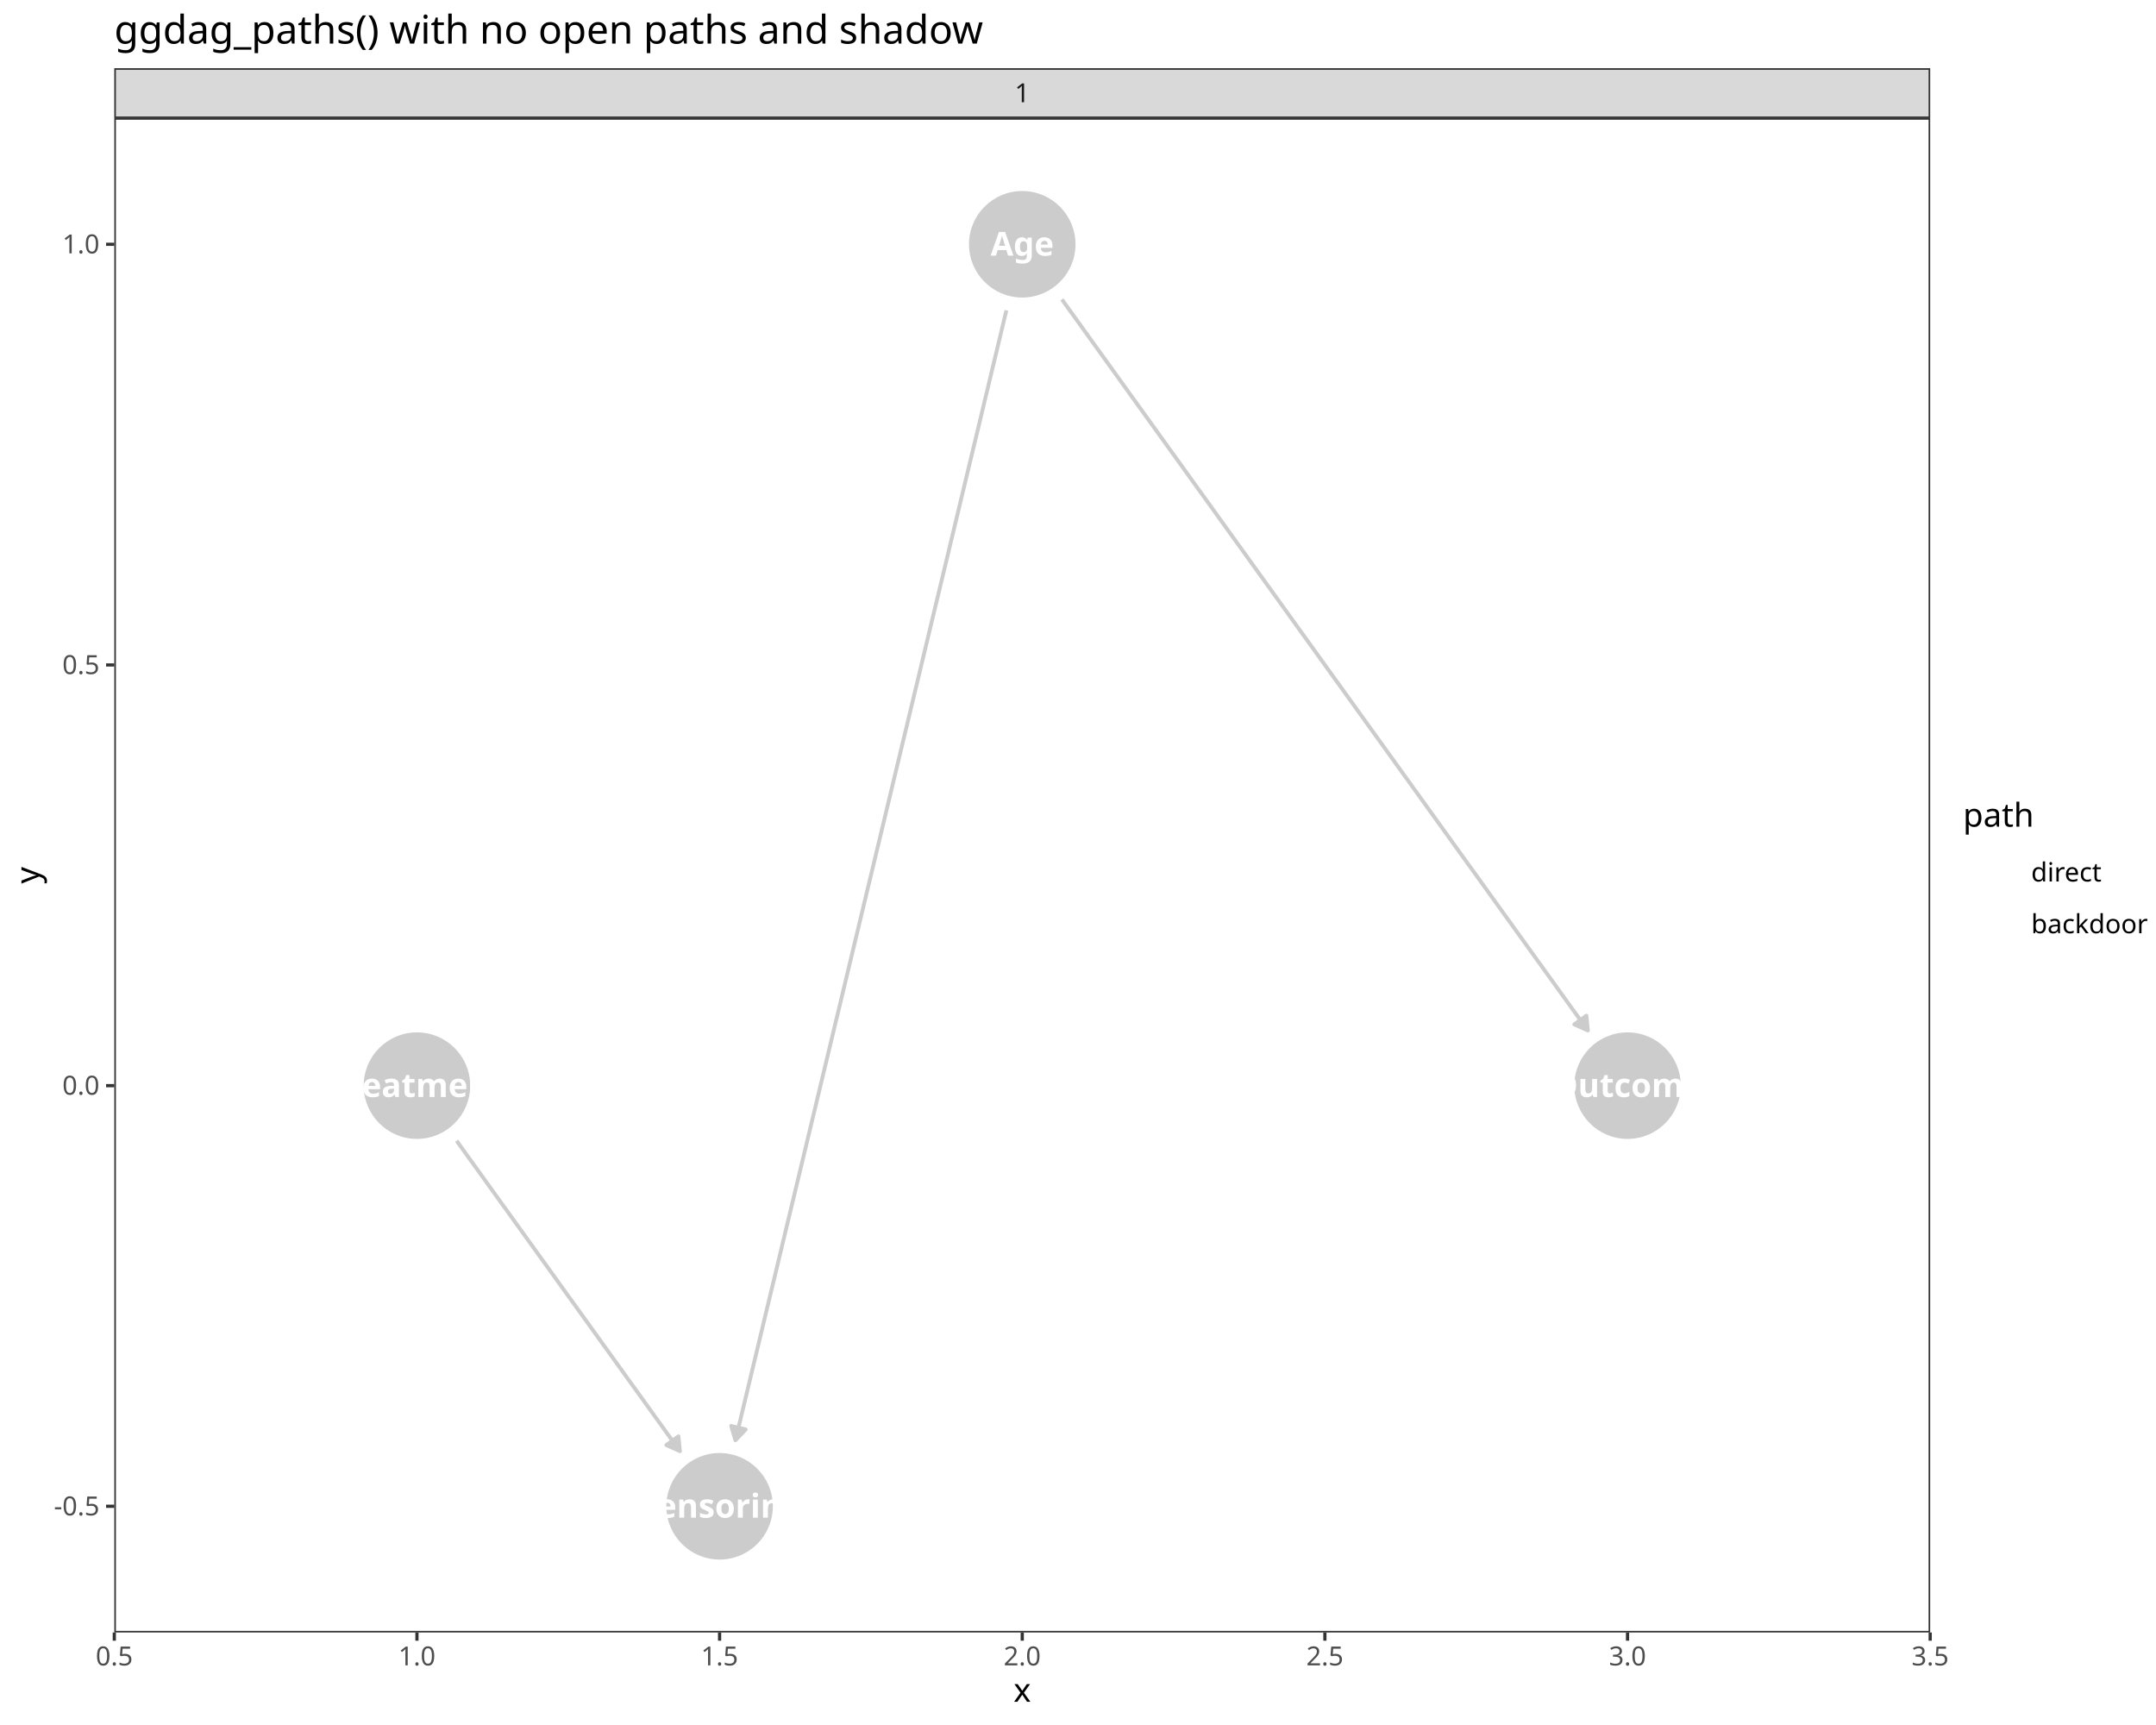
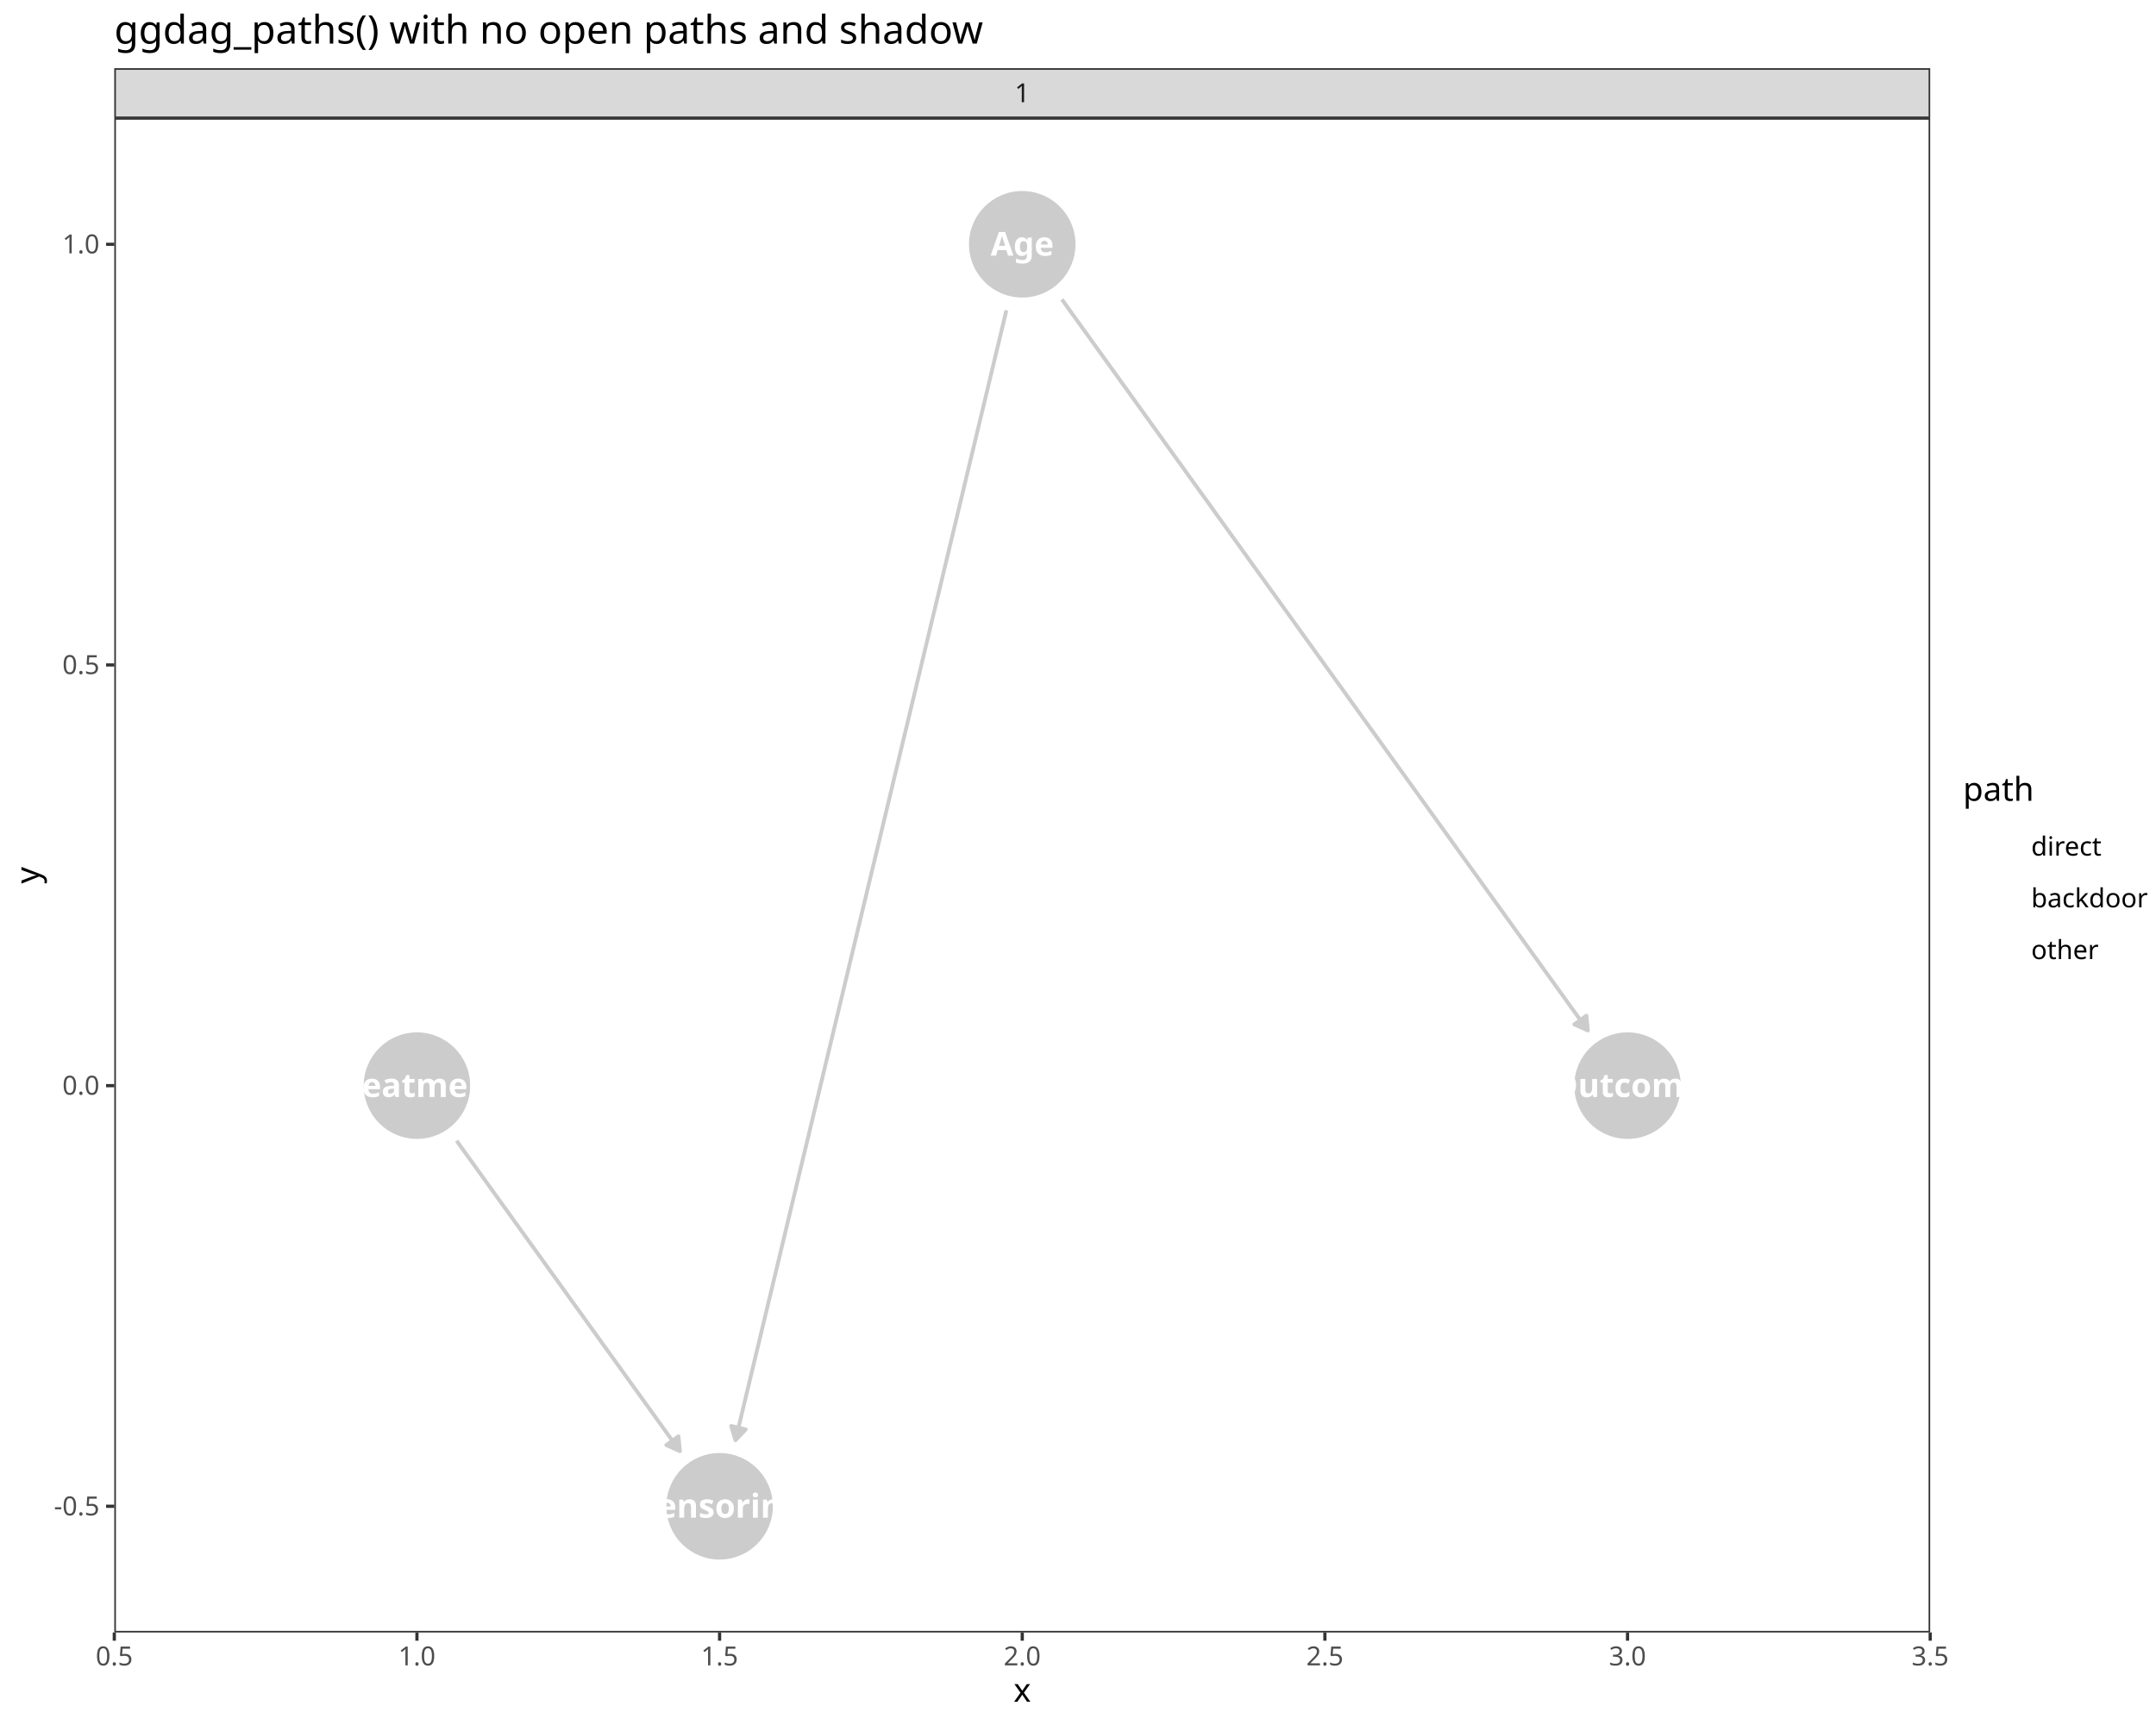
<svg xmlns="http://www.w3.org/2000/svg" class="svglite" data-engine-version="2.0" width="720.00pt" height="576.00pt" viewBox="0 0 720.00 576.00">
  <defs>
    <style type="text/css">
    .svglite line, .svglite polyline, .svglite polygon, .svglite path, .svglite rect, .svglite circle {
      fill: none;
      stroke: #000000;
      stroke-linecap: round;
      stroke-linejoin: round;
      stroke-miterlimit: 10.00;
    }
  </style>
  </defs>
  <rect width="100%" height="100%" style="stroke: none; fill: #FFFFFF;" />
  <defs>
    <clipPath id="cpMC4wMHw3MjAuMDB8MC4wMHw1NzYuMDA=">
      <rect x="0.00" y="0.00" width="720.00" height="576.00" />
    </clipPath>
  </defs>
  <g clip-path="url(#cpMC4wMHw3MjAuMDB8MC4wMHw1NzYuMDA=)">
    <rect x="0.00" y="0.00" width="720.00" height="576.00" style="stroke-width: 1.07; stroke: #FFFFFF; fill: #FFFFFF;" />
  </g>
  <defs>
    <clipPath id="cpMzguMTd8NjQ0LjU5fDM5LjQzfDU0NS4xMQ==">
      <rect x="38.17" y="39.43" width="606.42" height="505.68" />
    </clipPath>
  </defs>
  <g clip-path="url(#cpMzguMTd8NjQ0LjU5fDM5LjQzfDU0NS4xMQ==)">
    <rect x="38.17" y="39.43" width="606.42" height="505.68" style="stroke-width: 1.07; stroke: none; fill: #FFFFFF;" />
    <polyline points="336.09,103.63 335.25,107.11 334.23,111.37 333.21,115.63 332.19,119.88 331.17,124.14 330.15,128.40 329.13,132.65 328.11,136.91 327.09,141.17 326.07,145.42 325.05,149.68 324.02,153.93 323.00,158.19 321.98,162.45 320.96,166.70 319.94,170.96 318.92,175.22 317.90,179.47 316.88,183.73 315.86,187.99 314.84,192.24 313.82,196.50 312.79,200.76 311.77,205.01 310.75,209.27 309.73,213.53 308.71,217.78 307.69,222.04 306.67,226.30 305.65,230.55 304.63,234.81 303.61,239.07 302.59,243.32 301.56,247.58 300.54,251.84 299.52,256.09 298.50,260.35 297.48,264.61 296.46,268.86 295.44,273.12 294.42,277.38 293.40,281.63 292.38,285.89 291.36,290.14 290.33,294.40 289.31,298.66 288.29,302.91 287.27,307.17 286.25,311.43 285.23,315.68 284.21,319.94 283.19,324.20 282.17,328.45 281.15,332.71 280.13,336.97 279.10,341.22 278.08,345.48 277.06,349.74 276.04,353.99 275.02,358.25 274.00,362.51 272.98,366.76 271.96,371.02 270.94,375.28 269.92,379.53 268.90,383.79 267.87,388.05 266.85,392.30 265.83,396.56 264.81,400.82 263.79,405.07 262.77,409.33 261.75,413.58 260.73,417.84 259.71,422.10 258.69,426.35 257.67,430.61 256.64,434.87 255.62,439.12 254.60,443.38 253.58,447.64 252.56,451.89 251.54,456.15 250.52,460.41 249.50,464.66 248.48,468.92 247.46,473.18 246.44,477.43 245.60,480.92 " style="stroke-width: 1.28; stroke: #CCCCCC; stroke-linecap: butt;" />
    <polygon points="244.18,476.14 245.60,480.92 249.03,477.31 " style="stroke-width: 1.28; stroke: #CCCCCC; stroke-linecap: butt; fill: #CCCCCC;" />
    <polyline points="354.63,99.98 355.67,101.44 357.71,104.28 359.76,107.11 361.80,109.95 363.84,112.79 365.88,115.63 367.92,118.46 369.97,121.30 372.01,124.14 374.05,126.98 376.09,129.81 378.13,132.65 380.18,135.49 382.22,138.33 384.26,141.17 386.30,144.00 388.34,146.84 390.38,149.68 392.43,152.52 394.47,155.35 396.51,158.19 398.55,161.03 400.59,163.87 402.64,166.70 404.68,169.54 406.72,172.38 408.76,175.22 410.80,178.06 412.84,180.89 414.89,183.73 416.93,186.57 418.97,189.41 421.01,192.24 423.05,195.08 425.10,197.92 427.14,200.76 429.18,203.59 431.22,206.43 433.26,209.27 435.30,212.11 437.35,214.95 439.39,217.78 441.43,220.62 443.47,223.46 445.51,226.30 447.56,229.13 449.60,231.97 451.64,234.81 453.68,237.65 455.72,240.48 457.76,243.32 459.81,246.16 461.85,249.00 463.89,251.84 465.93,254.67 467.97,257.51 470.02,260.35 472.06,263.19 474.10,266.02 476.14,268.86 478.18,271.70 480.22,274.54 482.27,277.38 484.31,280.21 486.35,283.05 488.39,285.89 490.43,288.73 492.48,291.56 494.52,294.40 496.56,297.24 498.60,300.08 500.64,302.91 502.68,305.75 504.73,308.59 506.77,311.43 508.81,314.27 510.85,317.10 512.89,319.94 514.94,322.78 516.98,325.62 519.02,328.45 521.06,331.29 523.10,334.13 525.14,336.97 527.19,339.80 529.23,342.64 530.28,344.10 " style="stroke-width: 1.28; stroke: #CCCCCC; stroke-linecap: butt;" />
    <polygon points="525.74,342.05 530.28,344.10 529.78,339.14 " style="stroke-width: 1.28; stroke: #CCCCCC; stroke-linecap: butt; fill: #CCCCCC;" />
    <polyline points="152.48,380.91 152.51,380.95 153.53,382.37 154.55,383.79 155.57,385.21 156.59,386.63 157.62,388.05 158.64,389.46 159.66,390.88 160.68,392.30 161.70,393.72 162.72,395.14 163.74,396.56 164.76,397.98 165.78,399.40 166.80,400.82 167.82,402.23 168.85,403.65 169.87,405.07 170.89,406.49 171.91,407.91 172.93,409.33 173.95,410.75 174.97,412.17 175.99,413.58 177.01,415.00 178.03,416.42 179.05,417.84 180.08,419.26 181.10,420.68 182.12,422.10 183.14,423.52 184.16,424.94 185.18,426.35 186.20,427.77 187.22,429.19 188.24,430.61 189.26,432.03 190.28,433.45 191.31,434.87 192.33,436.29 193.35,437.71 194.37,439.12 195.39,440.54 196.41,441.96 197.43,443.38 198.45,444.80 199.47,446.22 200.49,447.64 201.51,449.06 202.54,450.48 203.56,451.89 204.58,453.31 205.60,454.73 206.62,456.15 207.64,457.57 208.66,458.99 209.68,460.41 210.70,461.83 211.72,463.24 212.75,464.66 213.77,466.08 214.79,467.50 215.81,468.92 216.83,470.34 217.85,471.76 218.87,473.18 219.89,474.60 220.91,476.01 221.93,477.43 222.95,478.85 223.98,480.27 225.00,481.69 226.02,483.11 227.04,484.53 227.07,484.57 " style="stroke-width: 1.28; stroke: #CCCCCC; stroke-linecap: butt;" />
    <polygon points="222.52,482.52 227.07,484.57 226.57,479.61 " style="stroke-width: 1.28; stroke: #CCCCCC; stroke-linecap: butt; fill: #CCCCCC;" />
    <circle cx="341.38" cy="81.57" r="17.43" style="stroke-width: 0.71; stroke: #CCCCCC; fill: #CCCCCC;" />
    <circle cx="240.31" cy="502.97" r="17.43" style="stroke-width: 0.71; stroke: #CCCCCC; fill: #CCCCCC;" />
    <circle cx="543.52" cy="362.51" r="17.43" style="stroke-width: 0.71; stroke: #CCCCCC; fill: #CCCCCC;" />
    <circle cx="139.24" cy="362.51" r="17.43" style="stroke-width: 0.71; stroke: #CCCCCC; fill: #CCCCCC;" />
    <text x="341.38" y="85.37" text-anchor="middle" style="font-size: 11.04px; font-weight: bold; fill: #FFFFFF; font-family: sans;" textLength="19.65px" lengthAdjust="spacingAndGlyphs">Age</text>
    <text x="240.31" y="506.77" text-anchor="middle" style="font-size: 11.04px; font-weight: bold; fill: #FFFFFF; font-family: sans;" textLength="50.33px" lengthAdjust="spacingAndGlyphs">Censoring</text>
    <text x="543.52" y="366.30" text-anchor="middle" style="font-size: 11.04px; font-weight: bold; fill: #FFFFFF; font-family: sans;" textLength="44.80px" lengthAdjust="spacingAndGlyphs">Outcome</text>
    <text x="139.24" y="366.30" text-anchor="middle" style="font-size: 11.04px; font-weight: bold; fill: #FFFFFF; font-family: sans;" textLength="50.31px" lengthAdjust="spacingAndGlyphs">Treatment</text>
    <rect x="38.17" y="39.43" width="606.42" height="505.68" style="stroke-width: 1.07; stroke: #333333;" />
  </g>
  <g clip-path="url(#cpMC4wMHw3MjAuMDB8MC4wMHw1NzYuMDA=)">
</g>
  <defs>
    <clipPath id="cpMzguMTd8NjQ0LjU5fDIyLjc4fDM5LjQz">
      <rect x="38.17" y="22.78" width="606.42" height="16.65" />
    </clipPath>
  </defs>
  <g clip-path="url(#cpMzguMTd8NjQ0LjU5fDIyLjc4fDM5LjQz)">
    <rect x="38.17" y="22.78" width="606.42" height="16.65" style="stroke-width: 1.07; stroke: #333333; fill: #D9D9D9;" />
    <text x="341.38" y="34.14" text-anchor="middle" style="font-size: 8.80px; fill: #1A1A1A; font-family: sans;" textLength="4.89px" lengthAdjust="spacingAndGlyphs">1</text>
  </g>
  <g clip-path="url(#cpMC4wMHw3MjAuMDB8MC4wMHw1NzYuMDA=)">
    <polyline points="38.17,547.85 38.17,545.11 " style="stroke-width: 1.07; stroke: #333333; stroke-linecap: butt;" />
    <polyline points="139.24,547.85 139.24,545.11 " style="stroke-width: 1.07; stroke: #333333; stroke-linecap: butt;" />
    <polyline points="240.31,547.85 240.31,545.11 " style="stroke-width: 1.07; stroke: #333333; stroke-linecap: butt;" />
    <polyline points="341.38,547.85 341.38,545.11 " style="stroke-width: 1.07; stroke: #333333; stroke-linecap: butt;" />
    <polyline points="442.45,547.85 442.45,545.11 " style="stroke-width: 1.07; stroke: #333333; stroke-linecap: butt;" />
    <polyline points="543.52,547.85 543.52,545.11 " style="stroke-width: 1.07; stroke: #333333; stroke-linecap: butt;" />
    <polyline points="644.59,547.85 644.59,545.11 " style="stroke-width: 1.07; stroke: #333333; stroke-linecap: butt;" />
    <text x="38.17" y="556.10" text-anchor="middle" style="font-size: 8.80px; fill: #4D4D4D; font-family: sans;" textLength="12.23px" lengthAdjust="spacingAndGlyphs">0.5</text>
    <text x="139.24" y="556.10" text-anchor="middle" style="font-size: 8.80px; fill: #4D4D4D; font-family: sans;" textLength="12.23px" lengthAdjust="spacingAndGlyphs">1.0</text>
    <text x="240.31" y="556.10" text-anchor="middle" style="font-size: 8.80px; fill: #4D4D4D; font-family: sans;" textLength="12.23px" lengthAdjust="spacingAndGlyphs">1.5</text>
    <text x="341.38" y="556.10" text-anchor="middle" style="font-size: 8.80px; fill: #4D4D4D; font-family: sans;" textLength="12.23px" lengthAdjust="spacingAndGlyphs">2.0</text>
    <text x="442.45" y="556.10" text-anchor="middle" style="font-size: 8.80px; fill: #4D4D4D; font-family: sans;" textLength="12.23px" lengthAdjust="spacingAndGlyphs">2.5</text>
    <text x="543.52" y="556.10" text-anchor="middle" style="font-size: 8.80px; fill: #4D4D4D; font-family: sans;" textLength="12.23px" lengthAdjust="spacingAndGlyphs">3.0</text>
    <text x="644.59" y="556.10" text-anchor="middle" style="font-size: 8.80px; fill: #4D4D4D; font-family: sans;" textLength="12.23px" lengthAdjust="spacingAndGlyphs">3.5</text>
    <text x="33.24" y="506.00" text-anchor="end" style="font-size: 8.80px; fill: #4D4D4D; font-family: sans;" textLength="15.16px" lengthAdjust="spacingAndGlyphs">-0.5</text>
    <text x="33.24" y="365.53" text-anchor="end" style="font-size: 8.80px; fill: #4D4D4D; font-family: sans;" textLength="12.23px" lengthAdjust="spacingAndGlyphs">0.0</text>
    <text x="33.24" y="225.07" text-anchor="end" style="font-size: 8.80px; fill: #4D4D4D; font-family: sans;" textLength="12.23px" lengthAdjust="spacingAndGlyphs">0.5</text>
    <text x="33.24" y="84.60" text-anchor="end" style="font-size: 8.80px; fill: #4D4D4D; font-family: sans;" textLength="12.23px" lengthAdjust="spacingAndGlyphs">1.0</text>
    <polyline points="35.43,502.97 38.17,502.97 " style="stroke-width: 1.07; stroke: #333333; stroke-linecap: butt;" />
    <polyline points="35.43,362.51 38.17,362.51 " style="stroke-width: 1.07; stroke: #333333; stroke-linecap: butt;" />
    <polyline points="35.43,222.04 38.17,222.04 " style="stroke-width: 1.07; stroke: #333333; stroke-linecap: butt;" />
    <polyline points="35.43,81.57 38.17,81.57 " style="stroke-width: 1.07; stroke: #333333; stroke-linecap: butt;" />
    <text x="341.38" y="568.24" text-anchor="middle" style="font-size: 11.00px; font-family: sans;" textLength="5.50px" lengthAdjust="spacingAndGlyphs">x</text>
    <text transform="translate(13.05,292.27) rotate(-90)" text-anchor="middle" style="font-size: 11.00px; font-family: sans;" textLength="5.50px" lengthAdjust="spacingAndGlyphs">y</text>
-     <rect x="655.55" y="267.33" width="58.97" height="49.89" style="stroke-width: 1.07; stroke: none; fill: #FFFFFF;" />
-     <text x="655.55" y="276.04" style="font-size: 11.00px; font-family: sans;" textLength="21.41px" lengthAdjust="spacingAndGlyphs">path</text>
-     <rect x="655.55" y="282.66" width="17.28" height="17.28" style="stroke-width: 1.07; stroke: none; fill: #FFFFFF;" />
-     <rect x="655.55" y="299.94" width="17.28" height="17.28" style="stroke-width: 1.07; stroke: none; fill: #FFFFFF;" />
-     <text x="678.31" y="294.33" style="font-size: 8.80px; font-family: sans;" textLength="21.52px" lengthAdjust="spacingAndGlyphs">direct</text>
-     <text x="678.31" y="311.61" style="font-size: 8.80px; font-family: sans;" textLength="36.21px" lengthAdjust="spacingAndGlyphs">backdoor</text>
+     <rect x="655.55" y="258.69" width="58.97" height="67.17" style="stroke-width: 1.07; stroke: none; fill: #FFFFFF;" />
+     <text x="655.55" y="267.40" style="font-size: 11.00px; font-family: sans;" textLength="21.41px" lengthAdjust="spacingAndGlyphs">path</text>
+     <rect x="655.55" y="274.02" width="17.28" height="17.28" style="stroke-width: 1.07; stroke: none; fill: #FFFFFF;" />
+     <rect x="655.55" y="291.30" width="17.28" height="17.28" style="stroke-width: 1.07; stroke: none; fill: #FFFFFF;" />
+     <rect x="655.55" y="308.58" width="17.28" height="17.28" style="stroke-width: 1.07; stroke: none; fill: #FFFFFF;" />
+     <text x="678.31" y="285.69" style="font-size: 8.80px; font-family: sans;" textLength="21.52px" lengthAdjust="spacingAndGlyphs">direct</text>
+     <text x="678.31" y="302.97" style="font-size: 8.80px; font-family: sans;" textLength="36.21px" lengthAdjust="spacingAndGlyphs">backdoor</text>
+     <text x="678.31" y="320.25" style="font-size: 8.80px; font-family: sans;" textLength="20.06px" lengthAdjust="spacingAndGlyphs">other</text>
    <text x="38.17" y="14.56" style="font-size: 13.20px; font-family: sans;" textLength="274.50px" lengthAdjust="spacingAndGlyphs">ggdag_paths() with no open paths and shadow</text>
  </g>
</svg>
